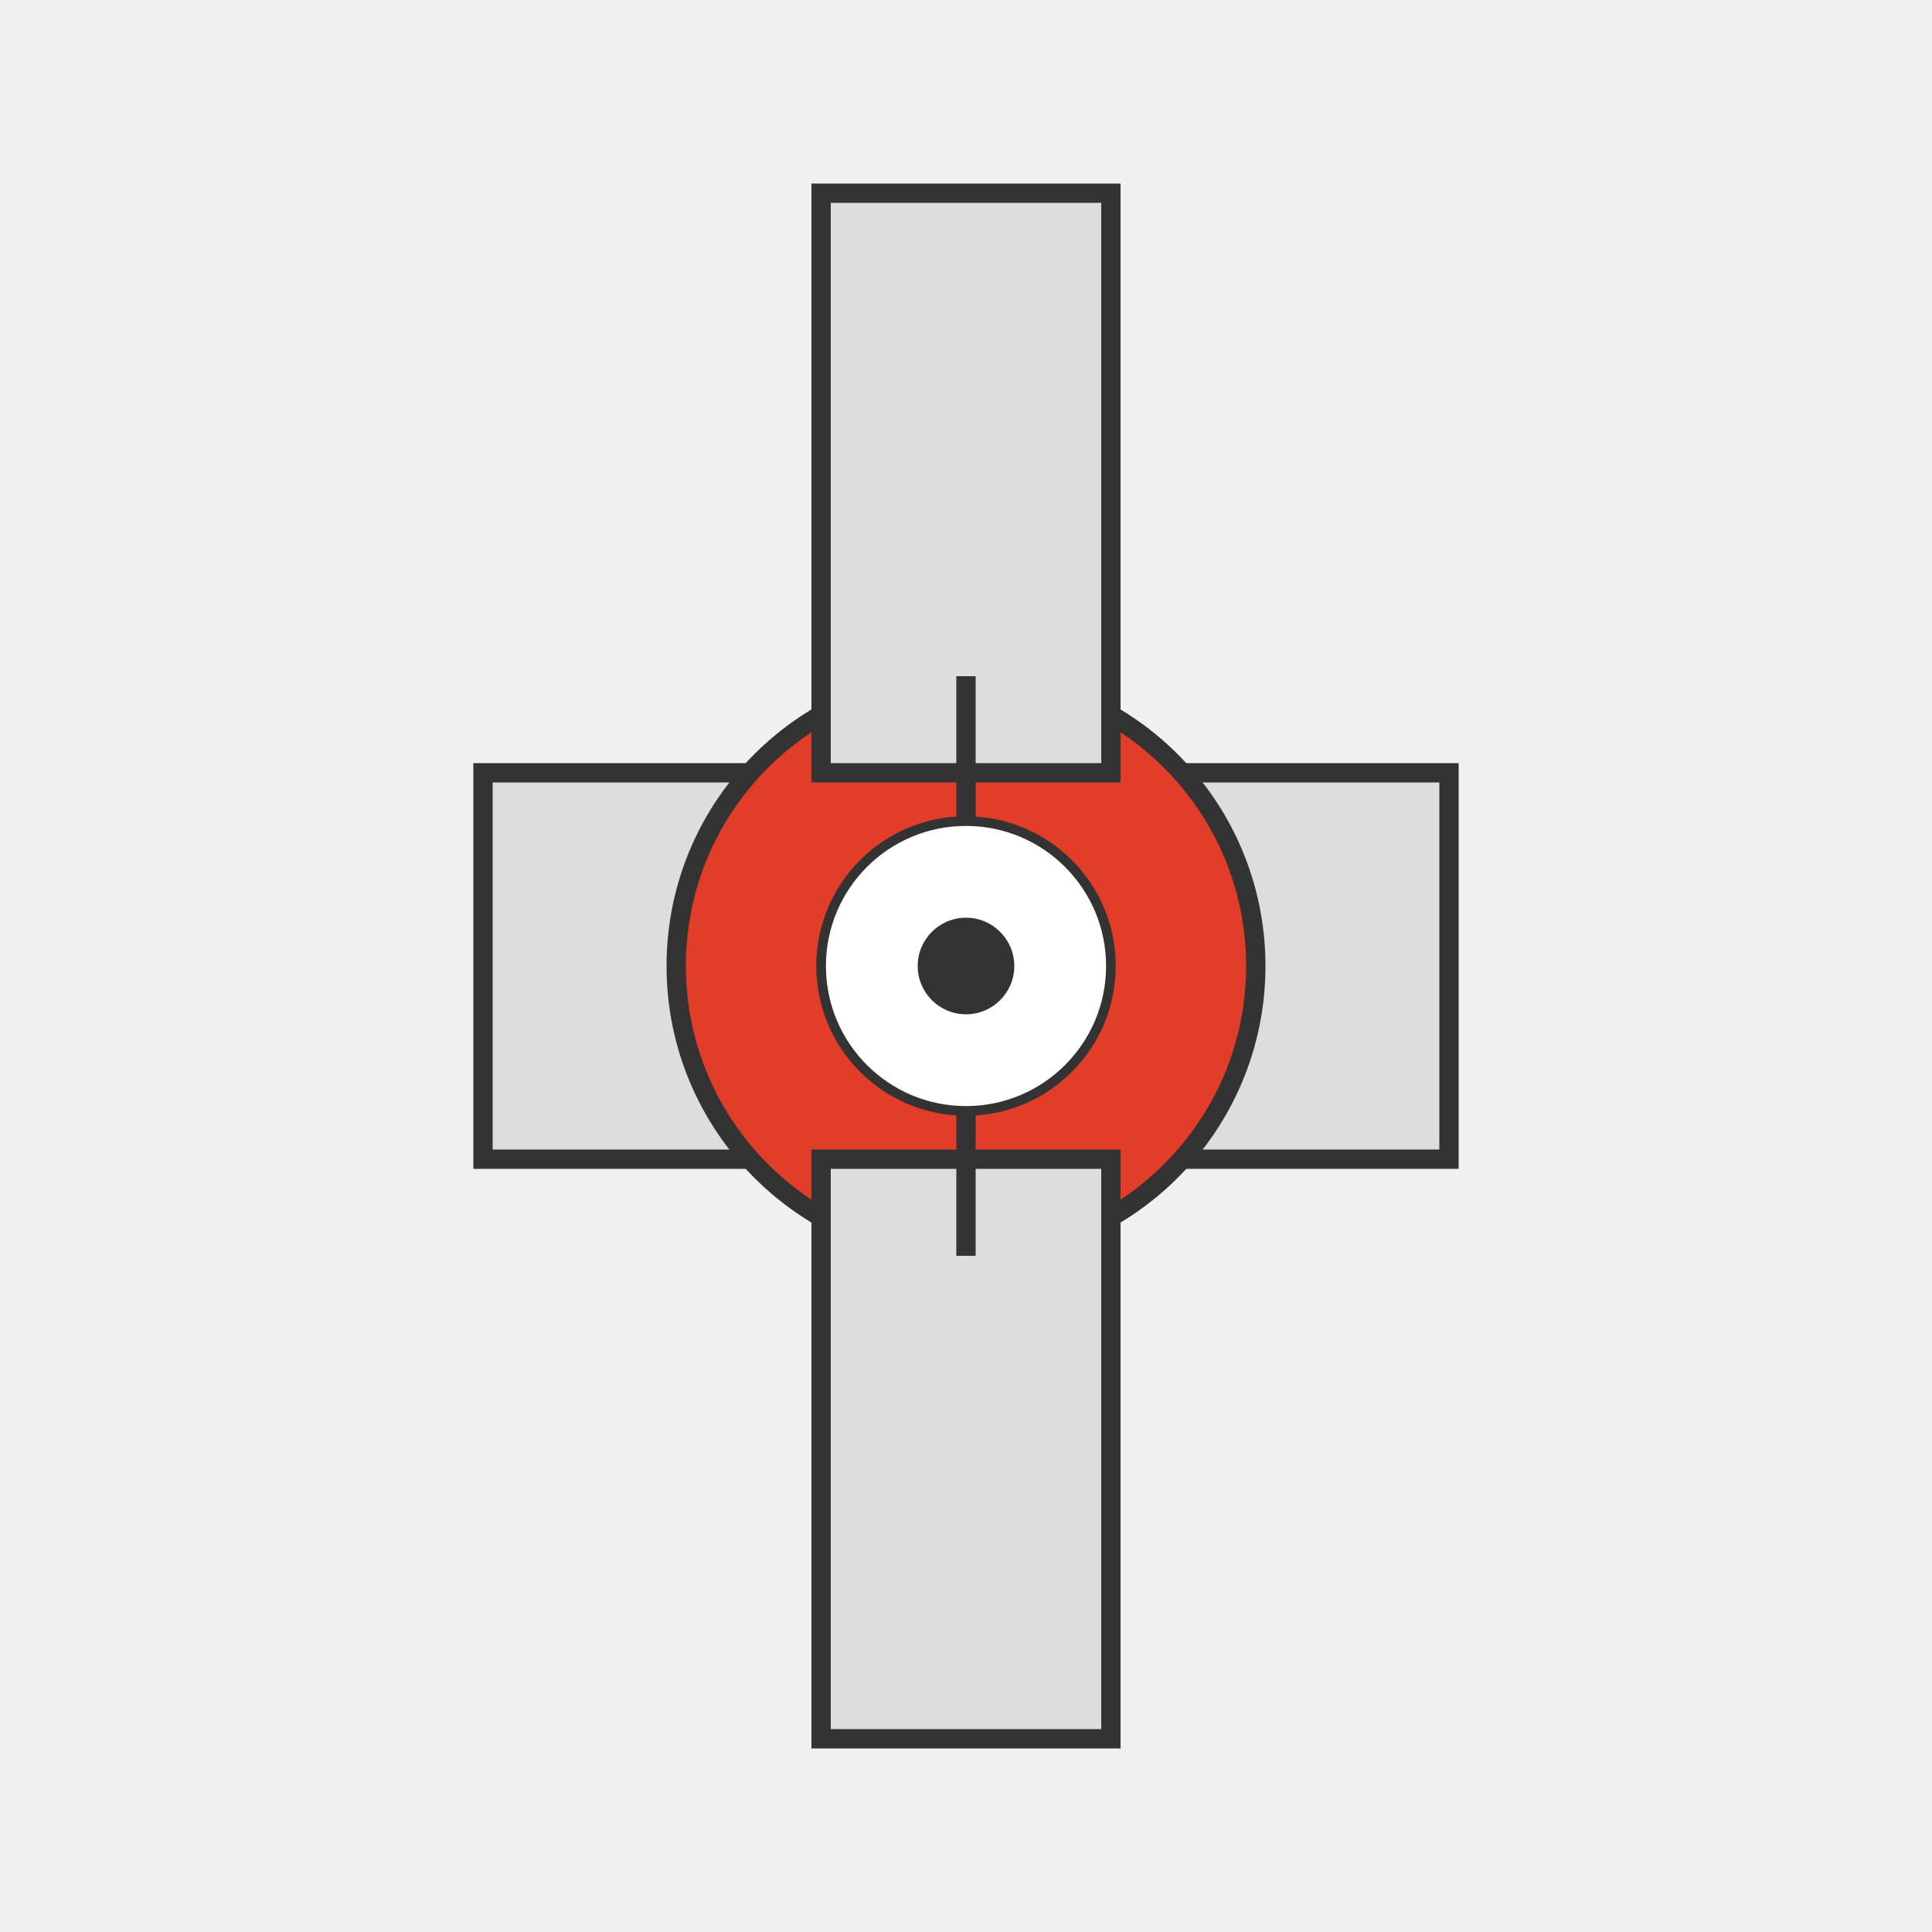
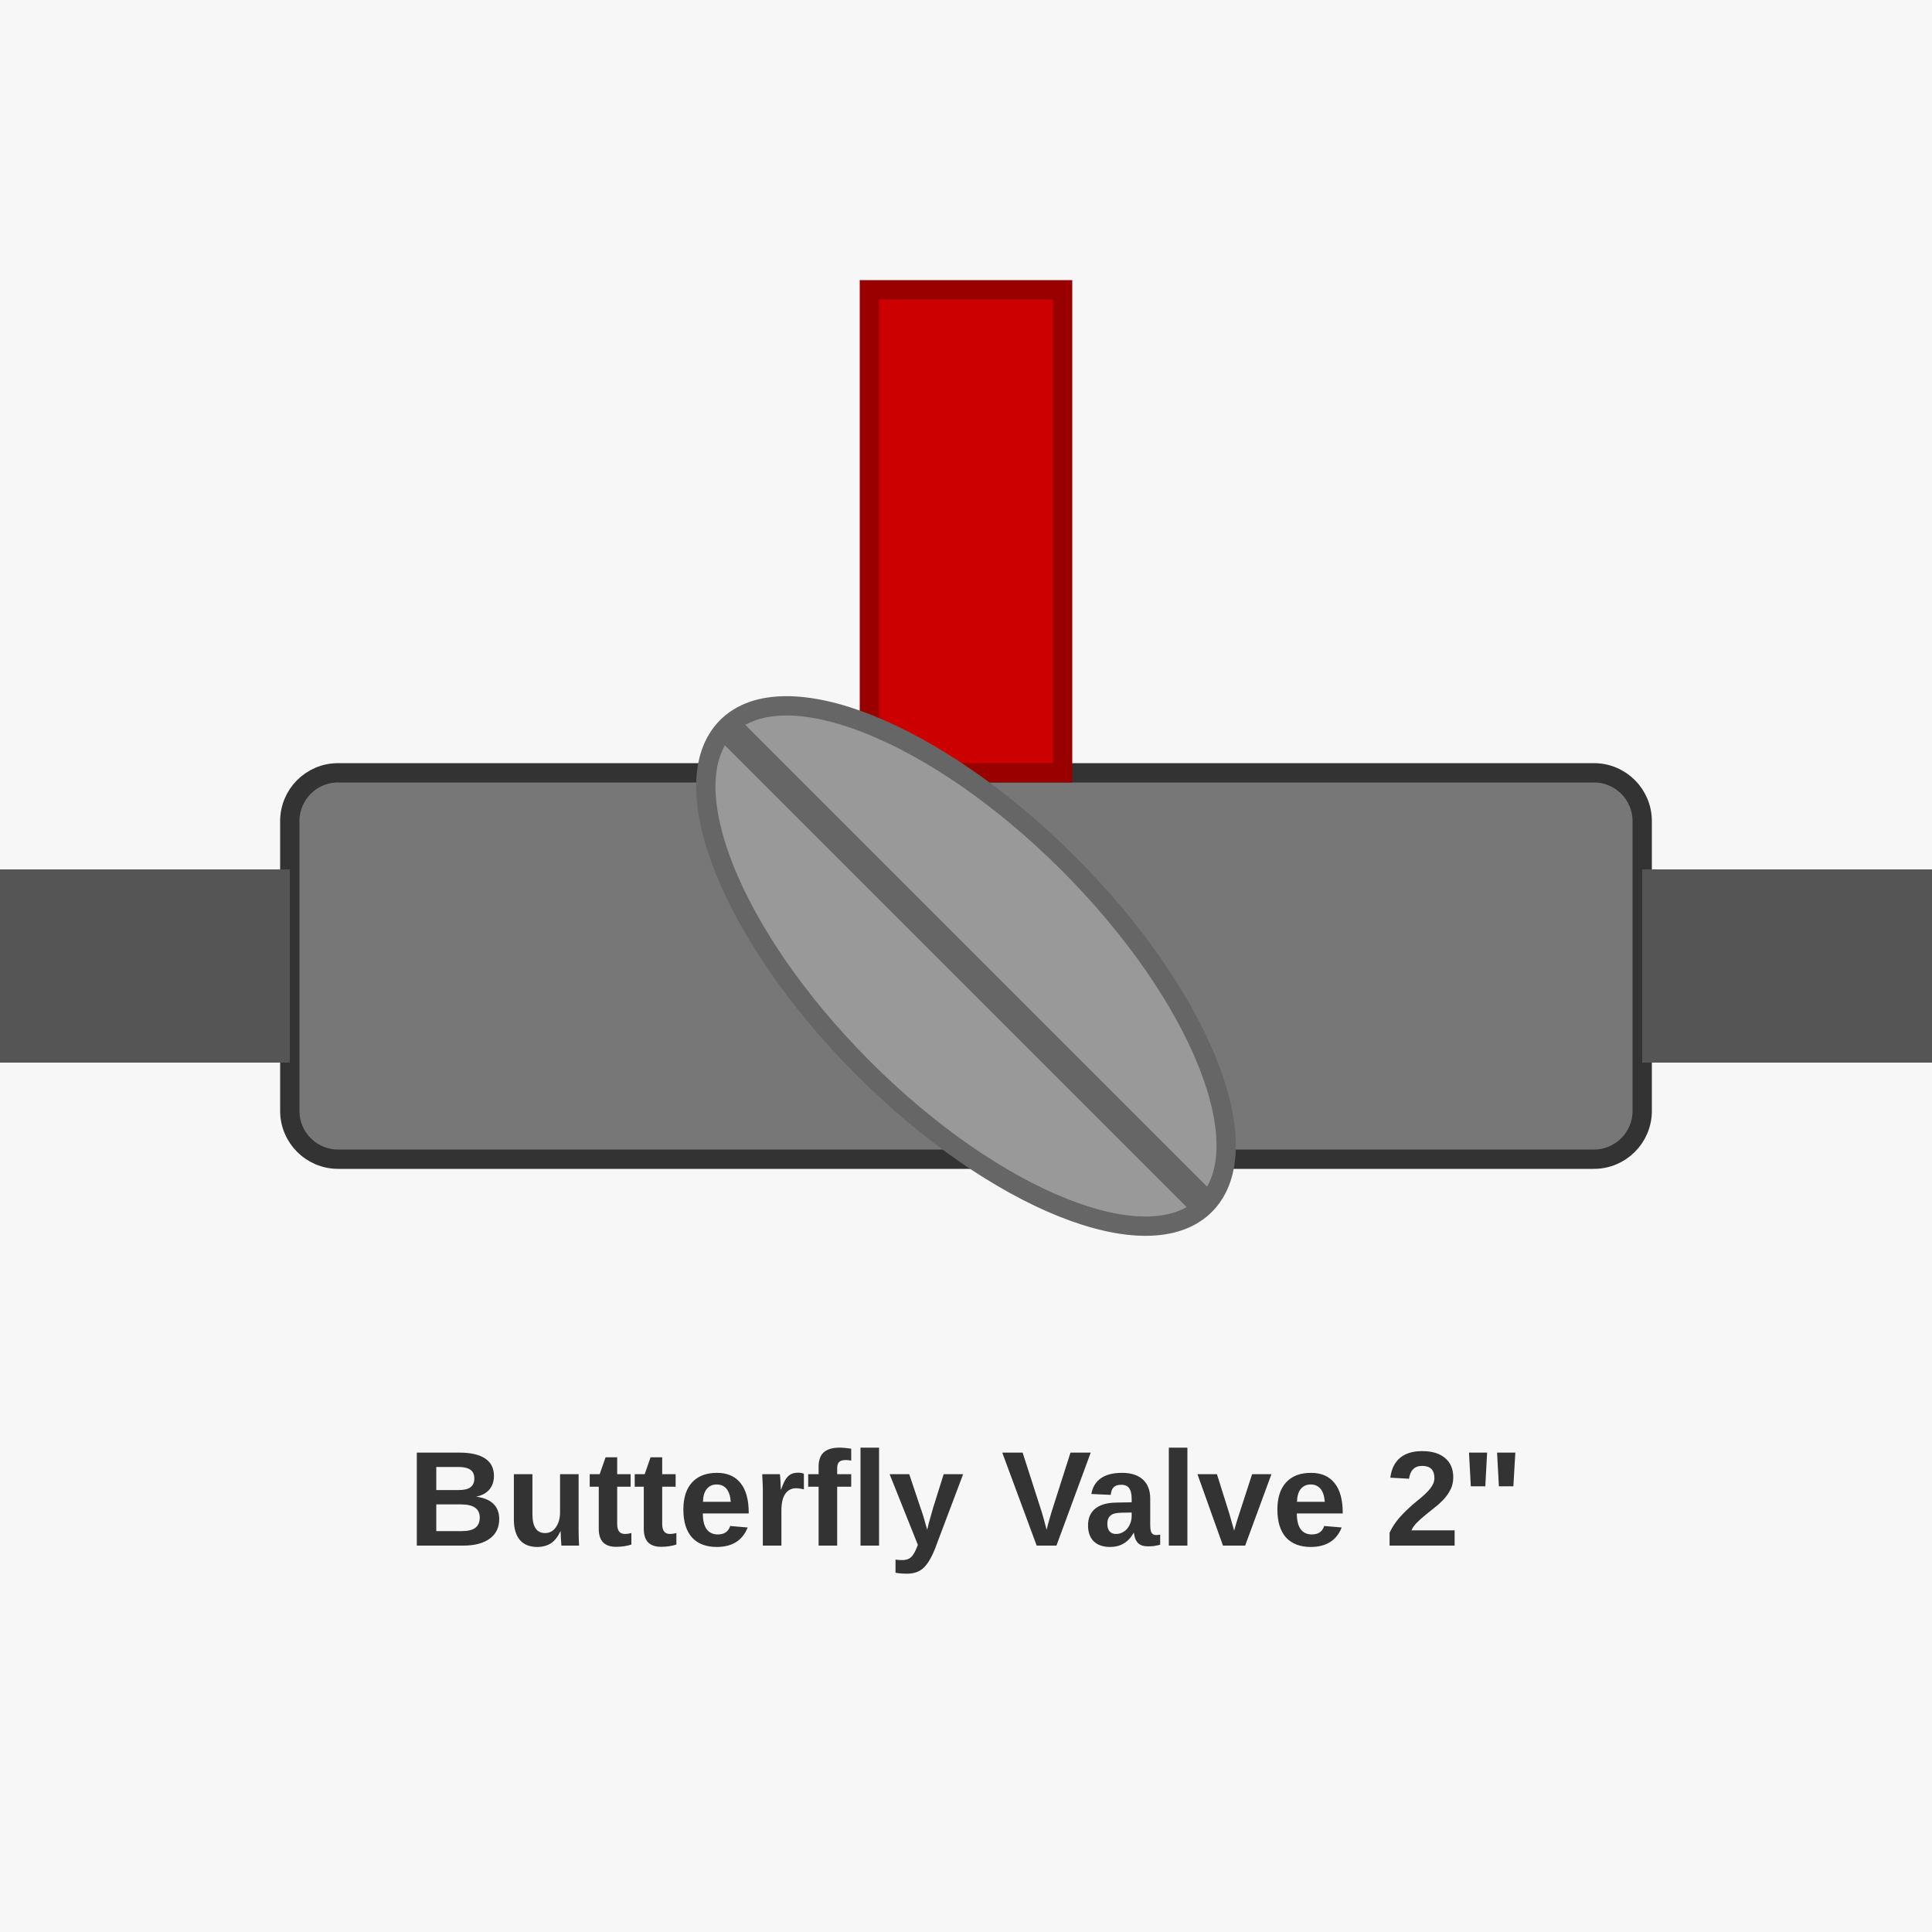
- <svg xmlns="http://www.w3.org/2000/svg" viewBox="0 0 200 200">
-   <rect x="50" y="80" width="100" height="40" fill="#ddd" stroke="#333" stroke-width="2" />
-   <circle cx="100" cy="100" r="30" fill="#E23D28" stroke="#333" stroke-width="2" />
-   <rect x="85" y="20" width="30" height="60" fill="#ddd" stroke="#333" stroke-width="2" />
-   <rect x="85" y="120" width="30" height="60" fill="#ddd" stroke="#333" stroke-width="2" />
-   <line x1="100" y1="70" x2="100" y2="130" stroke="#333" stroke-width="2" />
-   <circle cx="100" cy="100" r="15" fill="#fff" stroke="#333" stroke-width="1" />
-   <circle cx="100" cy="100" r="5" fill="#333" />
+ <svg xmlns="http://www.w3.org/2000/svg" width="200px" height="200px" viewBox="0 0 200 200" version="1.1">
+   <rect width="200" height="200" fill="#f7f7f7" />
+   <rect x="30" y="80" width="140" height="40" rx="5" fill="#777777" stroke="#333333" stroke-width="2" />
+   <rect x="90" y="30" width="20" height="50" fill="#cc0000" stroke="#990000" stroke-width="2" />
+   <g transform="translate(100, 100)">
+     <ellipse cx="0" cy="0" rx="35" ry="15" fill="#999999" stroke="#666666" stroke-width="2" transform="rotate(45)" />
+     <line x1="-35" y1="0" x2="35" y2="0" stroke="#666666" stroke-width="3" transform="rotate(45)" />
+   </g>
+   <rect x="0" y="90" width="30" height="20" fill="#555555" />
+   <rect x="170" y="90" width="30" height="20" fill="#555555" />
+   <text x="100" y="160" font-family="Arial" font-size="14" font-weight="bold" fill="#333333" text-anchor="middle">Butterfly Valve 2"</text>
</svg>
